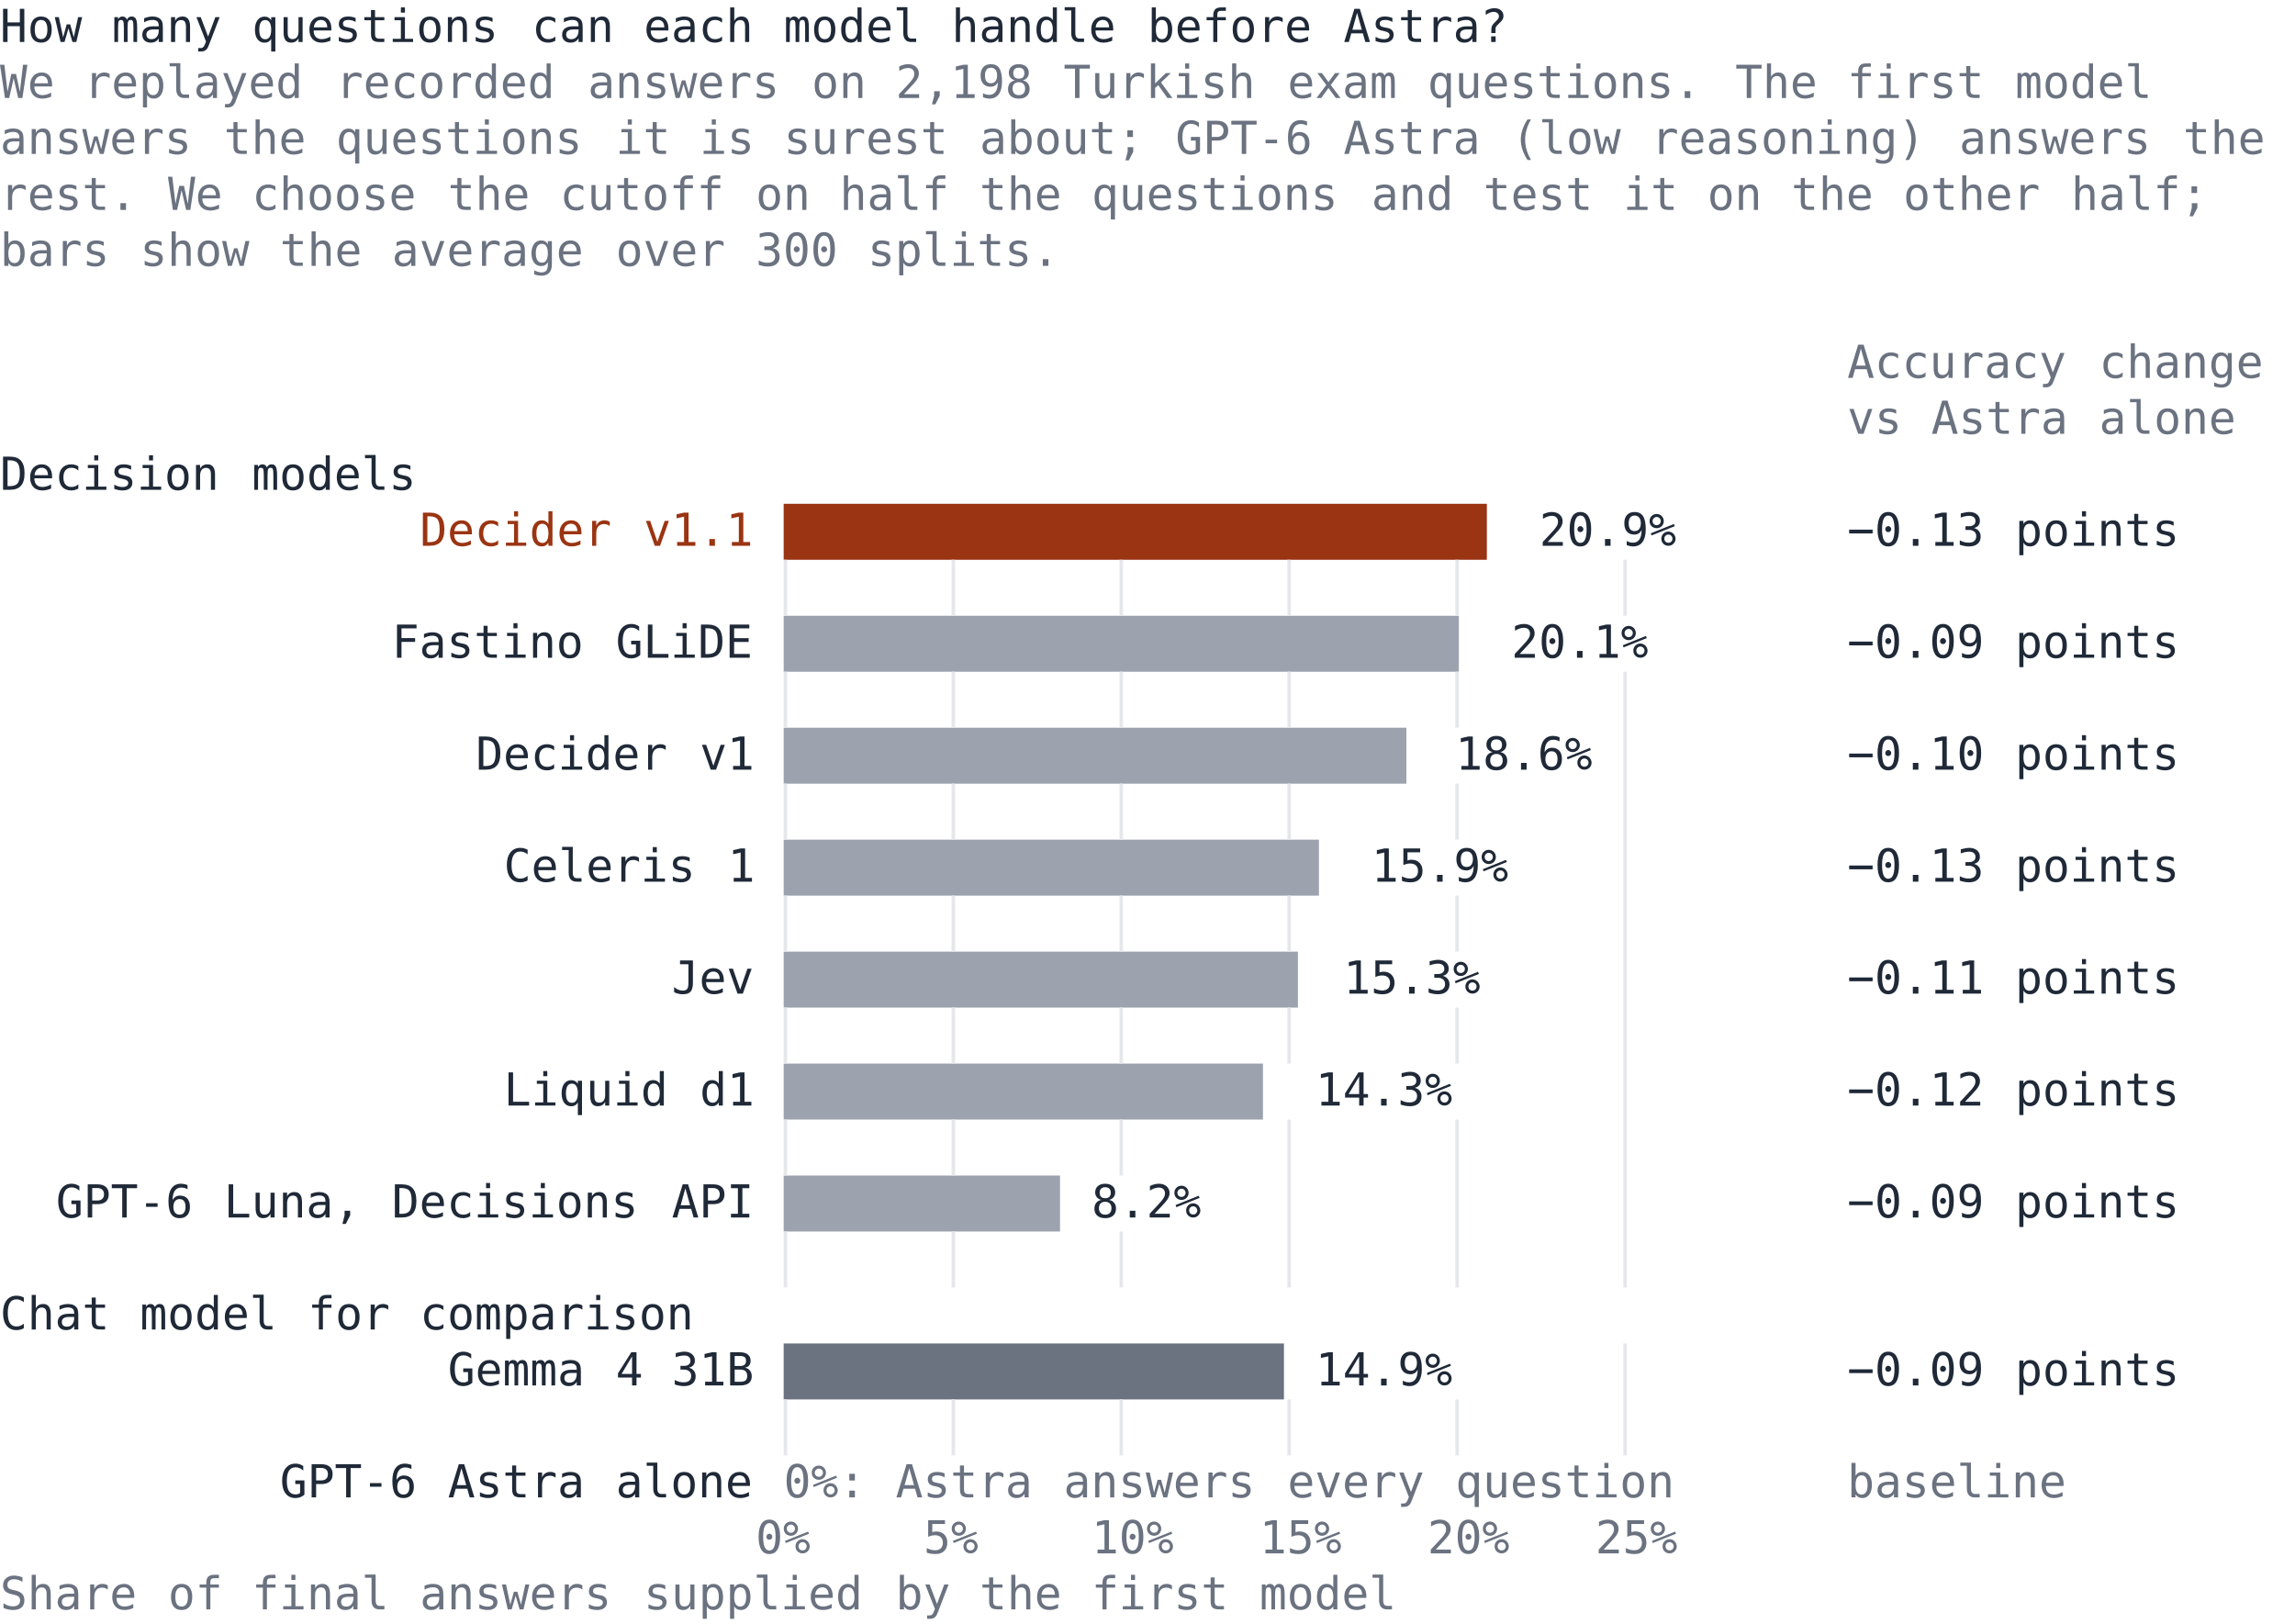
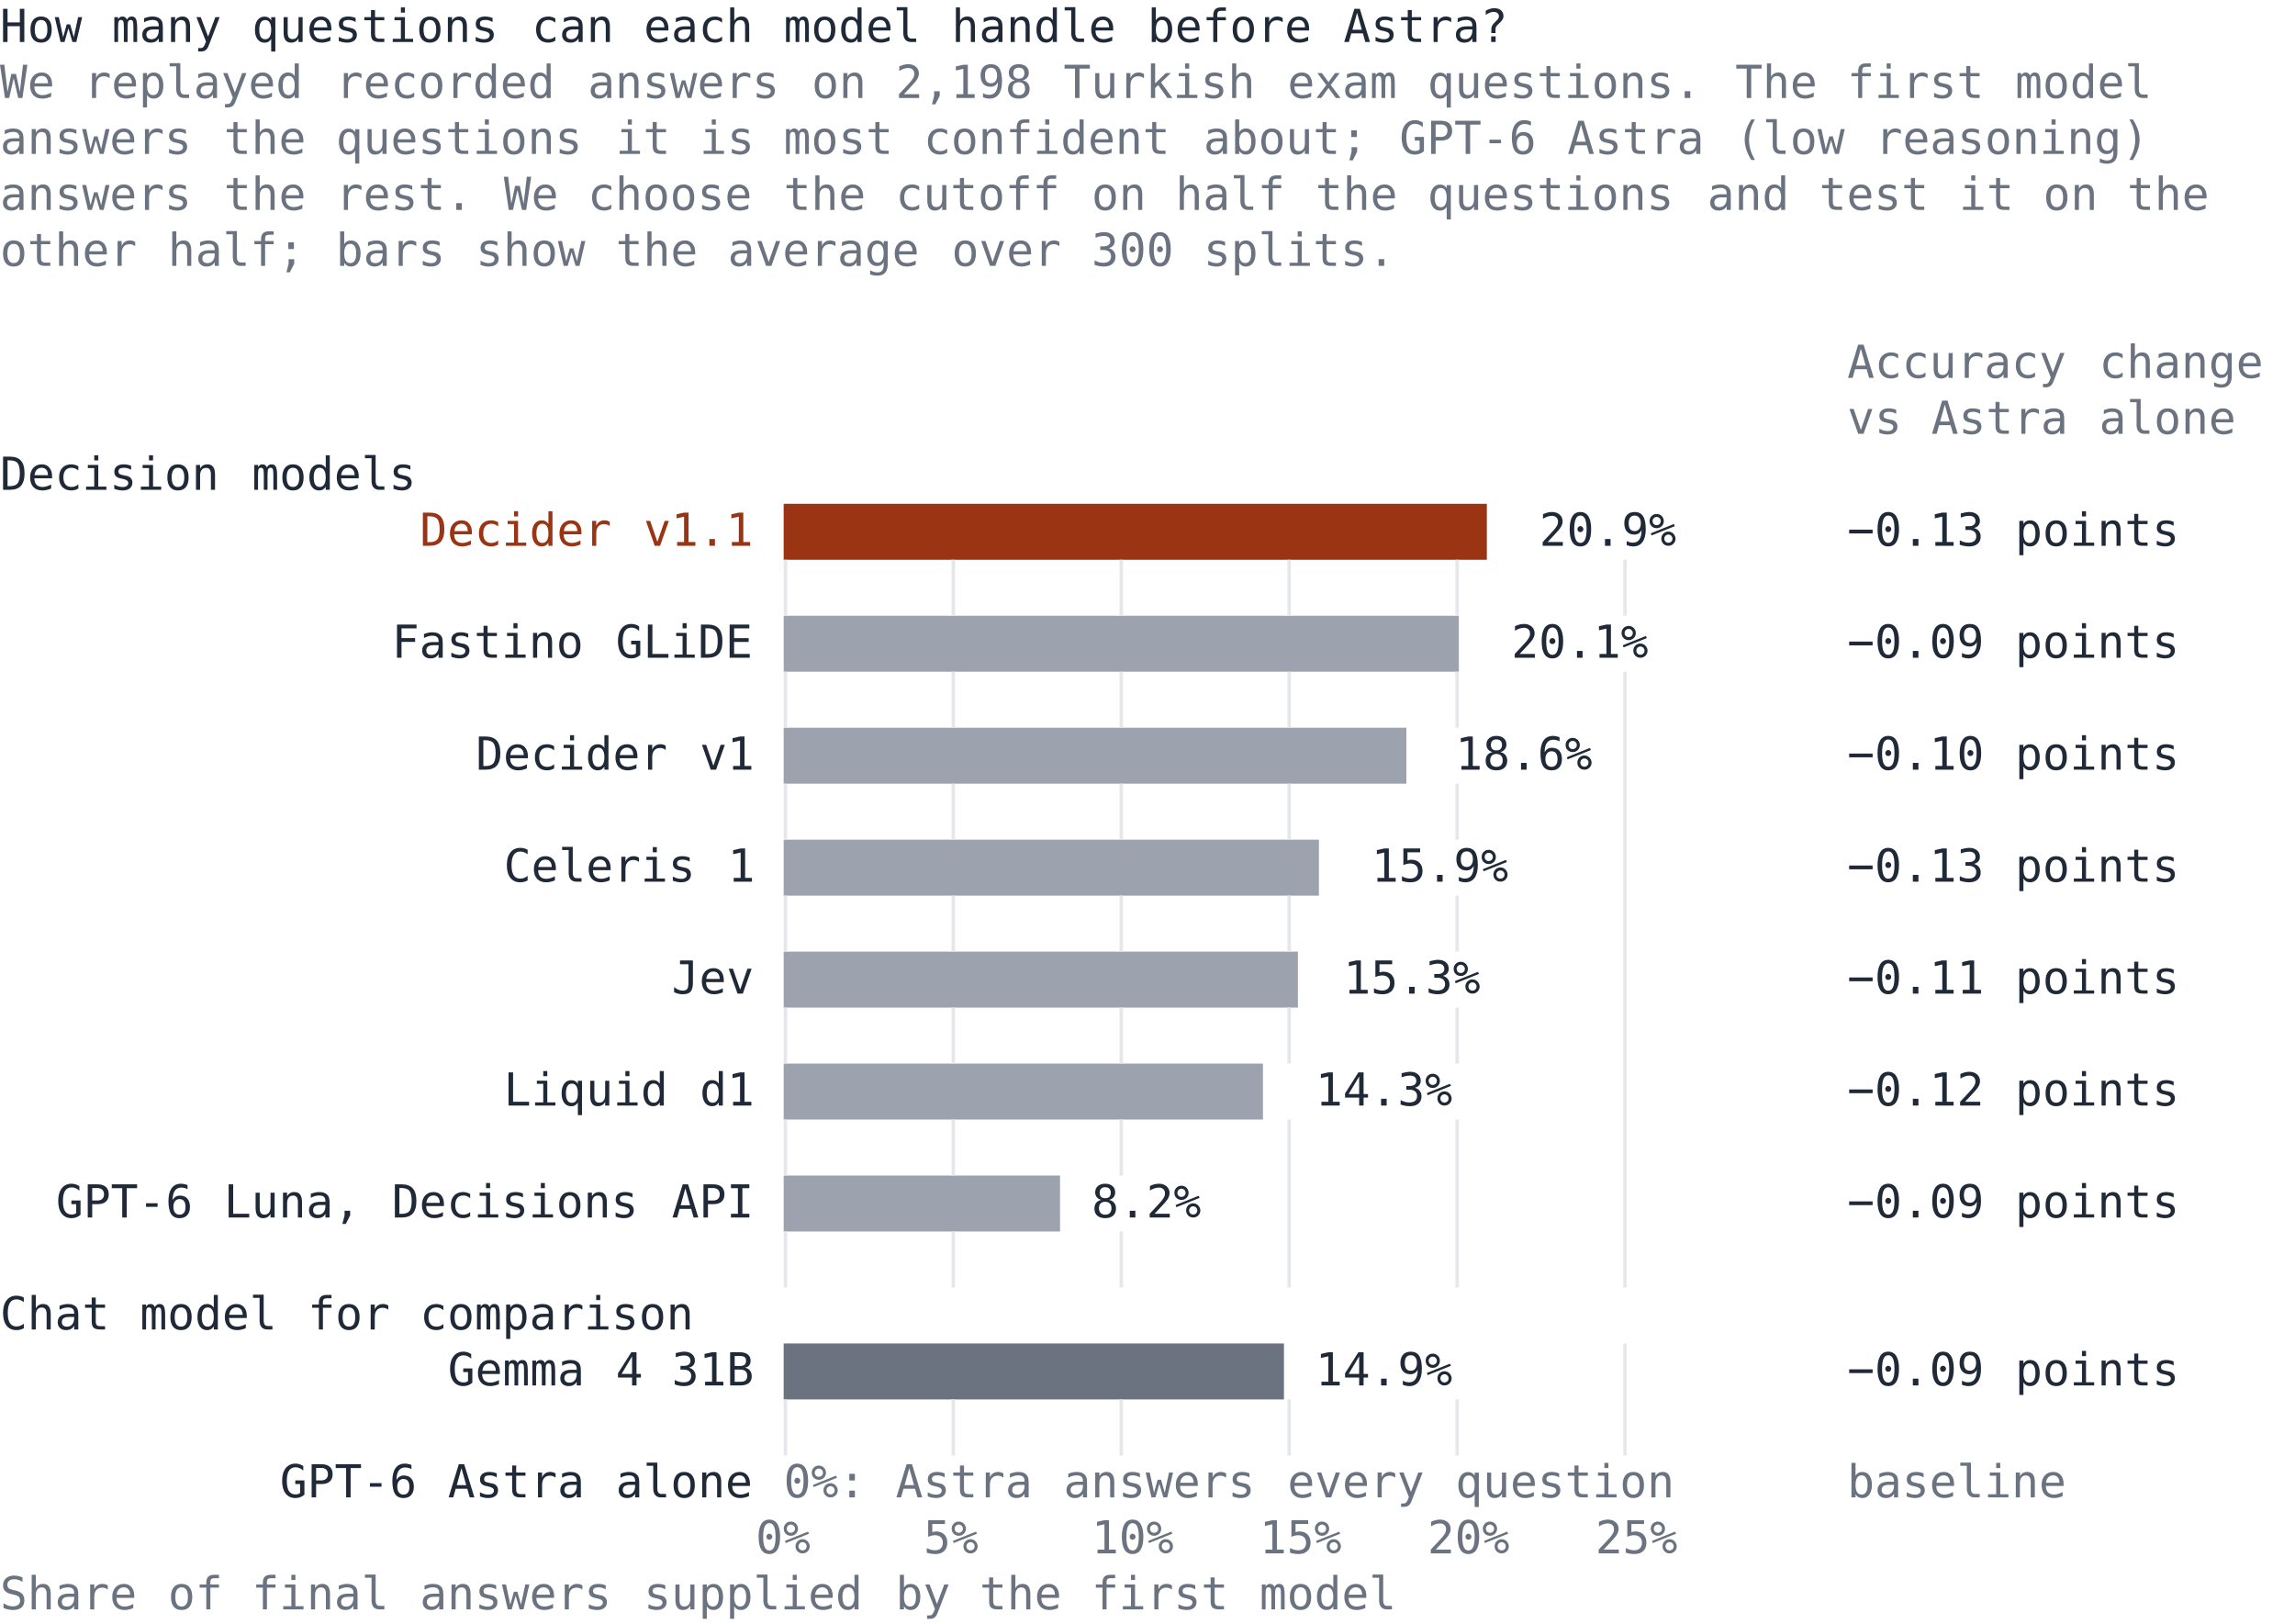
<svg xmlns="http://www.w3.org/2000/svg" viewBox="0 0 656 464" width="656" height="464" role="img">
  <style>text{font:13px ui-monospace,SFMono-Regular,Menlo,Consolas,"DejaVu Sans Mono",monospace;white-space:pre}</style>
  <path fill="#6b7280" d="M224 384h8v16h-8zM232 384h8v16h-8zM240 384h8v16h-8zM248 384h8v16h-8zM256 384h8v16h-8zM264 384h8v16h-8zM272 384h8v16h-8zM280 384h8v16h-8zM288 384h8v16h-8zM296 384h8v16h-8zM304 384h8v16h-8zM312 384h8v16h-8zM320 384h8v16h-8zM328 384h8v16h-8zM336 384h8v16h-8zM344 384h8v16h-8zM352 384h8v16h-8zM360 384h7v16h-7z" />
  <path fill="#9a3412" d="M224 144h8v16h-8zM232 144h8v16h-8zM240 144h8v16h-8zM248 144h8v16h-8zM256 144h8v16h-8zM264 144h8v16h-8zM272 144h8v16h-8zM280 144h8v16h-8zM288 144h8v16h-8zM296 144h8v16h-8zM304 144h8v16h-8zM312 144h8v16h-8zM320 144h8v16h-8zM328 144h8v16h-8zM336 144h8v16h-8zM344 144h8v16h-8zM352 144h8v16h-8zM360 144h8v16h-8zM368 144h8v16h-8zM376 144h8v16h-8zM384 144h8v16h-8zM392 144h8v16h-8zM400 144h8v16h-8zM408 144h8v16h-8zM416 144h8v16h-8zM424 144h1v16h-1z" />
  <path fill="#9ca3af" d="M224 176h8v16h-8zM232 176h8v16h-8zM240 176h8v16h-8zM248 176h8v16h-8zM256 176h8v16h-8zM264 176h8v16h-8zM272 176h8v16h-8zM280 176h8v16h-8zM288 176h8v16h-8zM296 176h8v16h-8zM304 176h8v16h-8zM312 176h8v16h-8zM320 176h8v16h-8zM328 176h8v16h-8zM336 176h8v16h-8zM344 176h8v16h-8zM352 176h8v16h-8zM360 176h8v16h-8zM368 176h8v16h-8zM376 176h8v16h-8zM384 176h8v16h-8zM392 176h8v16h-8zM400 176h8v16h-8zM408 176h8v16h-8zM416 176h1v16h-1zM224 208h8v16h-8zM232 208h8v16h-8zM240 208h8v16h-8zM248 208h8v16h-8zM256 208h8v16h-8zM264 208h8v16h-8zM272 208h8v16h-8zM280 208h8v16h-8zM288 208h8v16h-8zM296 208h8v16h-8zM304 208h8v16h-8zM312 208h8v16h-8zM320 208h8v16h-8zM328 208h8v16h-8zM336 208h8v16h-8zM344 208h8v16h-8zM352 208h8v16h-8zM360 208h8v16h-8zM368 208h8v16h-8zM376 208h8v16h-8zM384 208h8v16h-8zM392 208h8v16h-8zM400 208h2v16h-2zM224 240h8v16h-8zM232 240h8v16h-8zM240 240h8v16h-8zM248 240h8v16h-8zM256 240h8v16h-8zM264 240h8v16h-8zM272 240h8v16h-8zM280 240h8v16h-8zM288 240h8v16h-8zM296 240h8v16h-8zM304 240h8v16h-8zM312 240h8v16h-8zM320 240h8v16h-8zM328 240h8v16h-8zM336 240h8v16h-8zM344 240h8v16h-8zM352 240h8v16h-8zM360 240h8v16h-8zM368 240h8v16h-8zM376 240h1v16h-1zM224 272h8v16h-8zM232 272h8v16h-8zM240 272h8v16h-8zM248 272h8v16h-8zM256 272h8v16h-8zM264 272h8v16h-8zM272 272h8v16h-8zM280 272h8v16h-8zM288 272h8v16h-8zM296 272h8v16h-8zM304 272h8v16h-8zM312 272h8v16h-8zM320 272h8v16h-8zM328 272h8v16h-8zM336 272h8v16h-8zM344 272h8v16h-8zM352 272h8v16h-8zM360 272h8v16h-8zM368 272h3v16h-3zM224 304h8v16h-8zM232 304h8v16h-8zM240 304h8v16h-8zM248 304h8v16h-8zM256 304h8v16h-8zM264 304h8v16h-8zM272 304h8v16h-8zM280 304h8v16h-8zM288 304h8v16h-8zM296 304h8v16h-8zM304 304h8v16h-8zM312 304h8v16h-8zM320 304h8v16h-8zM328 304h8v16h-8zM336 304h8v16h-8zM344 304h8v16h-8zM352 304h8v16h-8zM360 304h1v16h-1zM224 336h8v16h-8zM232 336h8v16h-8zM240 336h8v16h-8zM248 336h8v16h-8zM256 336h8v16h-8zM264 336h8v16h-8zM272 336h8v16h-8zM280 336h8v16h-8zM288 336h8v16h-8zM296 336h7v16h-7z" />
  <path fill="#e5e7eb" d="M224 160h1v16h-1zM272 160h1v16h-1zM320 160h1v16h-1zM368 160h1v16h-1zM416 160h1v16h-1zM464 160h1v16h-1zM224 192h1v16h-1zM272 192h1v16h-1zM320 192h1v16h-1zM368 192h1v16h-1zM416 192h1v16h-1zM464 192h1v16h-1zM464 208h1v16h-1zM224 224h1v16h-1zM272 224h1v16h-1zM320 224h1v16h-1zM368 224h1v16h-1zM416 224h1v16h-1zM464 224h1v16h-1zM464 240h1v16h-1zM224 256h1v16h-1zM272 256h1v16h-1zM320 256h1v16h-1zM368 256h1v16h-1zM416 256h1v16h-1zM464 256h1v16h-1zM464 272h1v16h-1zM224 288h1v16h-1zM272 288h1v16h-1zM320 288h1v16h-1zM368 288h1v16h-1zM416 288h1v16h-1zM464 288h1v16h-1zM464 304h1v16h-1zM224 320h1v16h-1zM272 320h1v16h-1zM320 320h1v16h-1zM368 320h1v16h-1zM416 320h1v16h-1zM464 320h1v16h-1zM368 336h1v16h-1zM416 336h1v16h-1zM464 336h1v16h-1zM224 352h1v16h-1zM272 352h1v16h-1zM320 352h1v16h-1zM368 352h1v16h-1zM416 352h1v16h-1zM464 352h1v16h-1zM464 384h1v16h-1zM224 400h1v16h-1zM272 400h1v16h-1zM320 400h1v16h-1zM368 400h1v16h-1zM416 400h1v16h-1zM464 400h1v16h-1z" />
  <text x="0 8 16" y="12" fill="#1f2937" font-weight="600">How</text>
  <text x="32 40 48 56" y="12" fill="#1f2937" font-weight="600">many</text>
  <text x="72 80 88 96 104 112 120 128 136" y="12" fill="#1f2937" font-weight="600">questions</text>
  <text x="152 160 168" y="12" fill="#1f2937" font-weight="600">can</text>
  <text x="184 192 200 208" y="12" fill="#1f2937" font-weight="600">each</text>
  <text x="224 232 240 248 256" y="12" fill="#1f2937" font-weight="600">model</text>
  <text x="272 280 288 296 304 312" y="12" fill="#1f2937" font-weight="600">handle</text>
  <text x="328 336 344 352 360 368" y="12" fill="#1f2937" font-weight="600">before</text>
  <text x="384 392 400 408 416 424" y="12" fill="#1f2937" font-weight="600">Astra?</text>
  <text x="0 8" y="28" fill="#6b7280">We</text>
  <text x="24 32 40 48 56 64 72 80" y="28" fill="#6b7280">replayed</text>
  <text x="96 104 112 120 128 136 144 152" y="28" fill="#6b7280">recorded</text>
  <text x="168 176 184 192 200 208 216" y="28" fill="#6b7280">answers</text>
  <text x="232 240" y="28" fill="#6b7280">on</text>
  <text x="256 264 272 280 288" y="28" fill="#6b7280">2,198</text>
  <text x="304 312 320 328 336 344 352" y="28" fill="#6b7280">Turkish</text>
  <text x="368 376 384 392" y="28" fill="#6b7280">exam</text>
  <text x="408 416 424 432 440 448 456 464 472 480" y="28" fill="#6b7280">questions.</text>
  <text x="496 504 512" y="28" fill="#6b7280">The</text>
  <text x="528 536 544 552 560" y="28" fill="#6b7280">first</text>
  <text x="576 584 592 600 608" y="28" fill="#6b7280">model</text>
  <text x="0 8 16 24 32 40 48" y="44" fill="#6b7280">answers</text>
  <text x="64 72 80" y="44" fill="#6b7280">the</text>
  <text x="96 104 112 120 128 136 144 152 160" y="44" fill="#6b7280">questions</text>
  <text x="176 184" y="44" fill="#6b7280">it</text>
  <text x="200 208" y="44" fill="#6b7280">is</text>
-   <text x="224 232 240 248 256 264" y="44" fill="#6b7280">surest</text>
-   <text x="280 288 296 304 312 320" y="44" fill="#6b7280">about;</text>
-   <text x="336 344 352 360 368" y="44" fill="#6b7280">GPT-6</text>
-   <text x="384 392 400 408 416" y="44" fill="#6b7280">Astra</text>
-   <text x="432 440 448 456" y="44" fill="#6b7280">(low</text>
-   <text x="472 480 488 496 504 512 520 528 536 544" y="44" fill="#6b7280">reasoning)</text>
-   <text x="560 568 576 584 592 600 608" y="44" fill="#6b7280">answers</text>
-   <text x="624 632 640" y="44" fill="#6b7280">the</text>
-   <text x="0 8 16 24 32" y="60" fill="#6b7280">rest.</text>
-   <text x="48 56" y="60" fill="#6b7280">We</text>
-   <text x="72 80 88 96 104 112" y="60" fill="#6b7280">choose</text>
-   <text x="128 136 144" y="60" fill="#6b7280">the</text>
-   <text x="160 168 176 184 192 200" y="60" fill="#6b7280">cutoff</text>
-   <text x="216 224" y="60" fill="#6b7280">on</text>
-   <text x="240 248 256 264" y="60" fill="#6b7280">half</text>
-   <text x="280 288 296" y="60" fill="#6b7280">the</text>
-   <text x="312 320 328 336 344 352 360 368 376" y="60" fill="#6b7280">questions</text>
-   <text x="392 400 408" y="60" fill="#6b7280">and</text>
-   <text x="424 432 440 448" y="60" fill="#6b7280">test</text>
-   <text x="464 472" y="60" fill="#6b7280">it</text>
-   <text x="488 496" y="60" fill="#6b7280">on</text>
-   <text x="512 520 528" y="60" fill="#6b7280">the</text>
-   <text x="544 552 560 568 576" y="60" fill="#6b7280">other</text>
-   <text x="592 600 608 616 624" y="60" fill="#6b7280">half;</text>
-   <text x="0 8 16 24" y="76" fill="#6b7280">bars</text>
-   <text x="40 48 56 64" y="76" fill="#6b7280">show</text>
-   <text x="80 88 96" y="76" fill="#6b7280">the</text>
-   <text x="112 120 128 136 144 152 160" y="76" fill="#6b7280">average</text>
-   <text x="176 184 192 200" y="76" fill="#6b7280">over</text>
-   <text x="216 224 232" y="76" fill="#6b7280">300</text>
-   <text x="248 256 264 272 280 288 296" y="76" fill="#6b7280">splits.</text>
+   <text x="224 232 240 248" y="44" fill="#6b7280">most</text>
+   <text x="264 272 280 288 296 304 312 320 328" y="44" fill="#6b7280">confident</text>
+   <text x="344 352 360 368 376 384" y="44" fill="#6b7280">about;</text>
+   <text x="400 408 416 424 432" y="44" fill="#6b7280">GPT-6</text>
+   <text x="448 456 464 472 480" y="44" fill="#6b7280">Astra</text>
+   <text x="496 504 512 520" y="44" fill="#6b7280">(low</text>
+   <text x="536 544 552 560 568 576 584 592 600 608" y="44" fill="#6b7280">reasoning)</text>
+   <text x="0 8 16 24 32 40 48" y="60" fill="#6b7280">answers</text>
+   <text x="64 72 80" y="60" fill="#6b7280">the</text>
+   <text x="96 104 112 120 128" y="60" fill="#6b7280">rest.</text>
+   <text x="144 152" y="60" fill="#6b7280">We</text>
+   <text x="168 176 184 192 200 208" y="60" fill="#6b7280">choose</text>
+   <text x="224 232 240" y="60" fill="#6b7280">the</text>
+   <text x="256 264 272 280 288 296" y="60" fill="#6b7280">cutoff</text>
+   <text x="312 320" y="60" fill="#6b7280">on</text>
+   <text x="336 344 352 360" y="60" fill="#6b7280">half</text>
+   <text x="376 384 392" y="60" fill="#6b7280">the</text>
+   <text x="408 416 424 432 440 448 456 464 472" y="60" fill="#6b7280">questions</text>
+   <text x="488 496 504" y="60" fill="#6b7280">and</text>
+   <text x="520 528 536 544" y="60" fill="#6b7280">test</text>
+   <text x="560 568" y="60" fill="#6b7280">it</text>
+   <text x="584 592" y="60" fill="#6b7280">on</text>
+   <text x="608 616 624" y="60" fill="#6b7280">the</text>
+   <text x="0 8 16 24 32" y="76" fill="#6b7280">other</text>
+   <text x="48 56 64 72 80" y="76" fill="#6b7280">half;</text>
+   <text x="96 104 112 120" y="76" fill="#6b7280">bars</text>
+   <text x="136 144 152 160" y="76" fill="#6b7280">show</text>
+   <text x="176 184 192" y="76" fill="#6b7280">the</text>
+   <text x="208 216 224 232 240 248 256" y="76" fill="#6b7280">average</text>
+   <text x="272 280 288 296" y="76" fill="#6b7280">over</text>
+   <text x="312 320 328" y="76" fill="#6b7280">300</text>
+   <text x="344 352 360 368 376 384 392" y="76" fill="#6b7280">splits.</text>
  <text x="528 536 544 552 560 568 576 584" y="108" fill="#6b7280">Accuracy</text>
  <text x="600 608 616 624 632 640" y="108" fill="#6b7280">change</text>
  <text x="528 536" y="124" fill="#6b7280">vs</text>
  <text x="552 560 568 576 584" y="124" fill="#6b7280">Astra</text>
  <text x="600 608 616 624 632" y="124" fill="#6b7280">alone</text>
  <text x="0 8 16 24 32 40 48 56" y="140" fill="#1f2937" font-weight="600">Decision</text>
  <text x="72 80 88 96 104 112" y="140" fill="#1f2937" font-weight="600">models</text>
  <text x="120 128 136 144 152 160 168" y="156" fill="#9a3412" font-weight="600">Decider</text>
  <text x="184 192 200 208" y="156" fill="#9a3412" font-weight="600">v1.1</text>
  <text x="440 448 456 464 472" y="156" fill="#1f2937" font-weight="600">20.9%</text>
  <text x="528 536 544 552 560" y="156" fill="#1f2937">−0.13</text>
  <text x="576 584 592 600 608 616" y="156" fill="#1f2937">points</text>
  <text x="112 120 128 136 144 152 160" y="188" fill="#1f2937">Fastino</text>
  <text x="176 184 192 200 208" y="188" fill="#1f2937">GLiDE</text>
  <text x="432 440 448 456 464" y="188" fill="#1f2937">20.1%</text>
  <text x="528 536 544 552 560" y="188" fill="#1f2937">−0.09</text>
  <text x="576 584 592 600 608 616" y="188" fill="#1f2937">points</text>
  <text x="136 144 152 160 168 176 184" y="220" fill="#1f2937">Decider</text>
  <text x="200 208" y="220" fill="#1f2937">v1</text>
  <text x="416 424 432 440 448" y="220" fill="#1f2937">18.6%</text>
  <text x="528 536 544 552 560" y="220" fill="#1f2937">−0.10</text>
  <text x="576 584 592 600 608 616" y="220" fill="#1f2937">points</text>
  <text x="144 152 160 168 176 184 192" y="252" fill="#1f2937">Celeris</text>
  <text x="208" y="252" fill="#1f2937">1</text>
  <text x="392 400 408 416 424" y="252" fill="#1f2937">15.9%</text>
  <text x="528 536 544 552 560" y="252" fill="#1f2937">−0.13</text>
  <text x="576 584 592 600 608 616" y="252" fill="#1f2937">points</text>
  <text x="192 200 208" y="284" fill="#1f2937">Jev</text>
  <text x="384 392 400 408 416" y="284" fill="#1f2937">15.3%</text>
  <text x="528 536 544 552 560" y="284" fill="#1f2937">−0.11</text>
  <text x="576 584 592 600 608 616" y="284" fill="#1f2937">points</text>
  <text x="144 152 160 168 176 184" y="316" fill="#1f2937">Liquid</text>
  <text x="200 208" y="316" fill="#1f2937">d1</text>
  <text x="376 384 392 400 408" y="316" fill="#1f2937">14.3%</text>
  <text x="528 536 544 552 560" y="316" fill="#1f2937">−0.12</text>
  <text x="576 584 592 600 608 616" y="316" fill="#1f2937">points</text>
  <text x="16 24 32 40 48" y="348" fill="#1f2937">GPT-6</text>
  <text x="64 72 80 88 96" y="348" fill="#1f2937">Luna,</text>
  <text x="112 120 128 136 144 152 160 168 176" y="348" fill="#1f2937">Decisions</text>
  <text x="192 200 208" y="348" fill="#1f2937">API</text>
  <text x="312 320 328 336" y="348" fill="#1f2937">8.2%</text>
  <text x="528 536 544 552 560" y="348" fill="#1f2937">−0.09</text>
  <text x="576 584 592 600 608 616" y="348" fill="#1f2937">points</text>
  <text x="0 8 16 24" y="380" fill="#1f2937" font-weight="600">Chat</text>
  <text x="40 48 56 64 72" y="380" fill="#1f2937" font-weight="600">model</text>
  <text x="88 96 104" y="380" fill="#1f2937" font-weight="600">for</text>
  <text x="120 128 136 144 152 160 168 176 184 192" y="380" fill="#1f2937" font-weight="600">comparison</text>
  <text x="128 136 144 152 160" y="396" fill="#1f2937">Gemma</text>
  <text x="176" y="396" fill="#1f2937">4</text>
  <text x="192 200 208" y="396" fill="#1f2937">31B</text>
  <text x="376 384 392 400 408" y="396" fill="#1f2937">14.9%</text>
  <text x="528 536 544 552 560" y="396" fill="#1f2937">−0.09</text>
  <text x="576 584 592 600 608 616" y="396" fill="#1f2937">points</text>
  <text x="80 88 96 104 112" y="428" fill="#1f2937">GPT-6</text>
  <text x="128 136 144 152 160" y="428" fill="#1f2937">Astra</text>
  <text x="176 184 192 200 208" y="428" fill="#1f2937">alone</text>
  <text x="224 232 240" y="428" fill="#6b7280">0%:</text>
  <text x="256 264 272 280 288" y="428" fill="#6b7280">Astra</text>
  <text x="304 312 320 328 336 344 352" y="428" fill="#6b7280">answers</text>
  <text x="368 376 384 392 400" y="428" fill="#6b7280">every</text>
  <text x="416 424 432 440 448 456 464 472" y="428" fill="#6b7280">question</text>
  <text x="528 536 544 552 560 568 576 584" y="428" fill="#6b7280">baseline</text>
  <text x="216 224" y="444" fill="#6b7280">0%</text>
  <text x="264 272" y="444" fill="#6b7280">5%</text>
  <text x="312 320 328" y="444" fill="#6b7280">10%</text>
  <text x="360 368 376" y="444" fill="#6b7280">15%</text>
  <text x="408 416 424" y="444" fill="#6b7280">20%</text>
  <text x="456 464 472" y="444" fill="#6b7280">25%</text>
  <text x="0 8 16 24 32" y="460" fill="#6b7280">Share</text>
  <text x="48 56" y="460" fill="#6b7280">of</text>
  <text x="72 80 88 96 104" y="460" fill="#6b7280">final</text>
  <text x="120 128 136 144 152 160 168" y="460" fill="#6b7280">answers</text>
  <text x="184 192 200 208 216 224 232 240" y="460" fill="#6b7280">supplied</text>
  <text x="256 264" y="460" fill="#6b7280">by</text>
  <text x="280 288 296" y="460" fill="#6b7280">the</text>
  <text x="312 320 328 336 344" y="460" fill="#6b7280">first</text>
  <text x="360 368 376 384 392" y="460" fill="#6b7280">model</text>
</svg>
